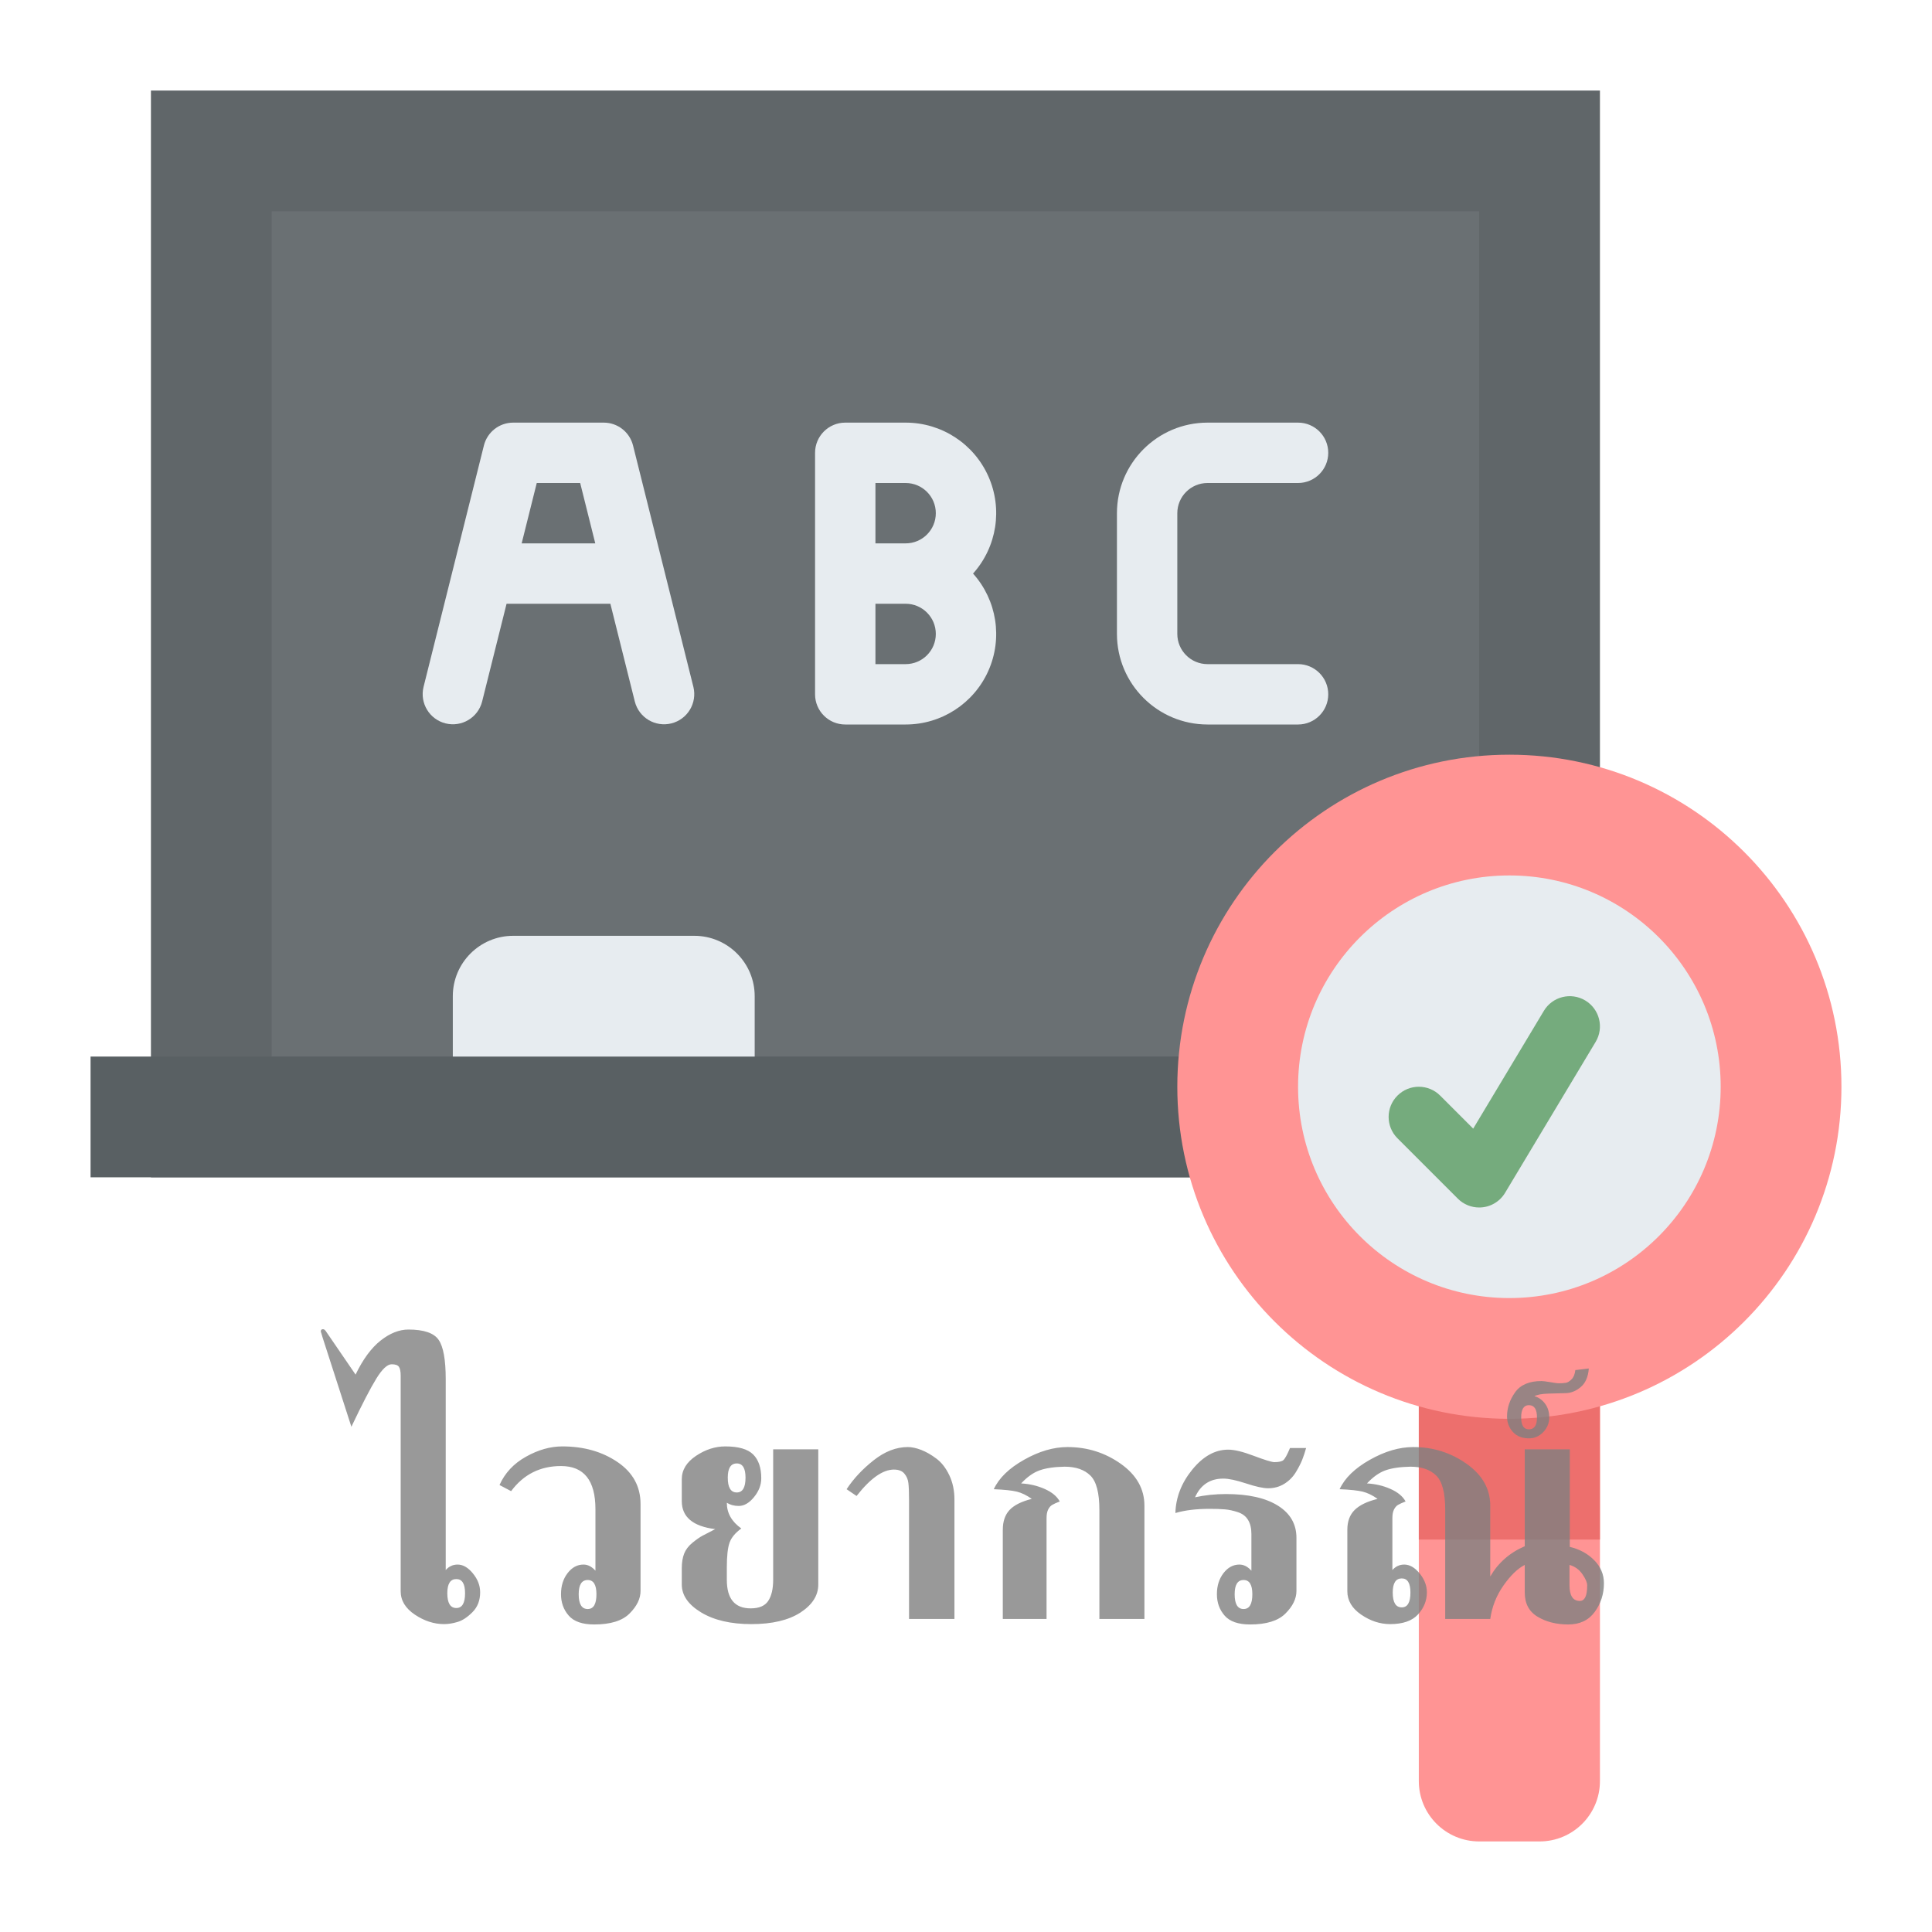
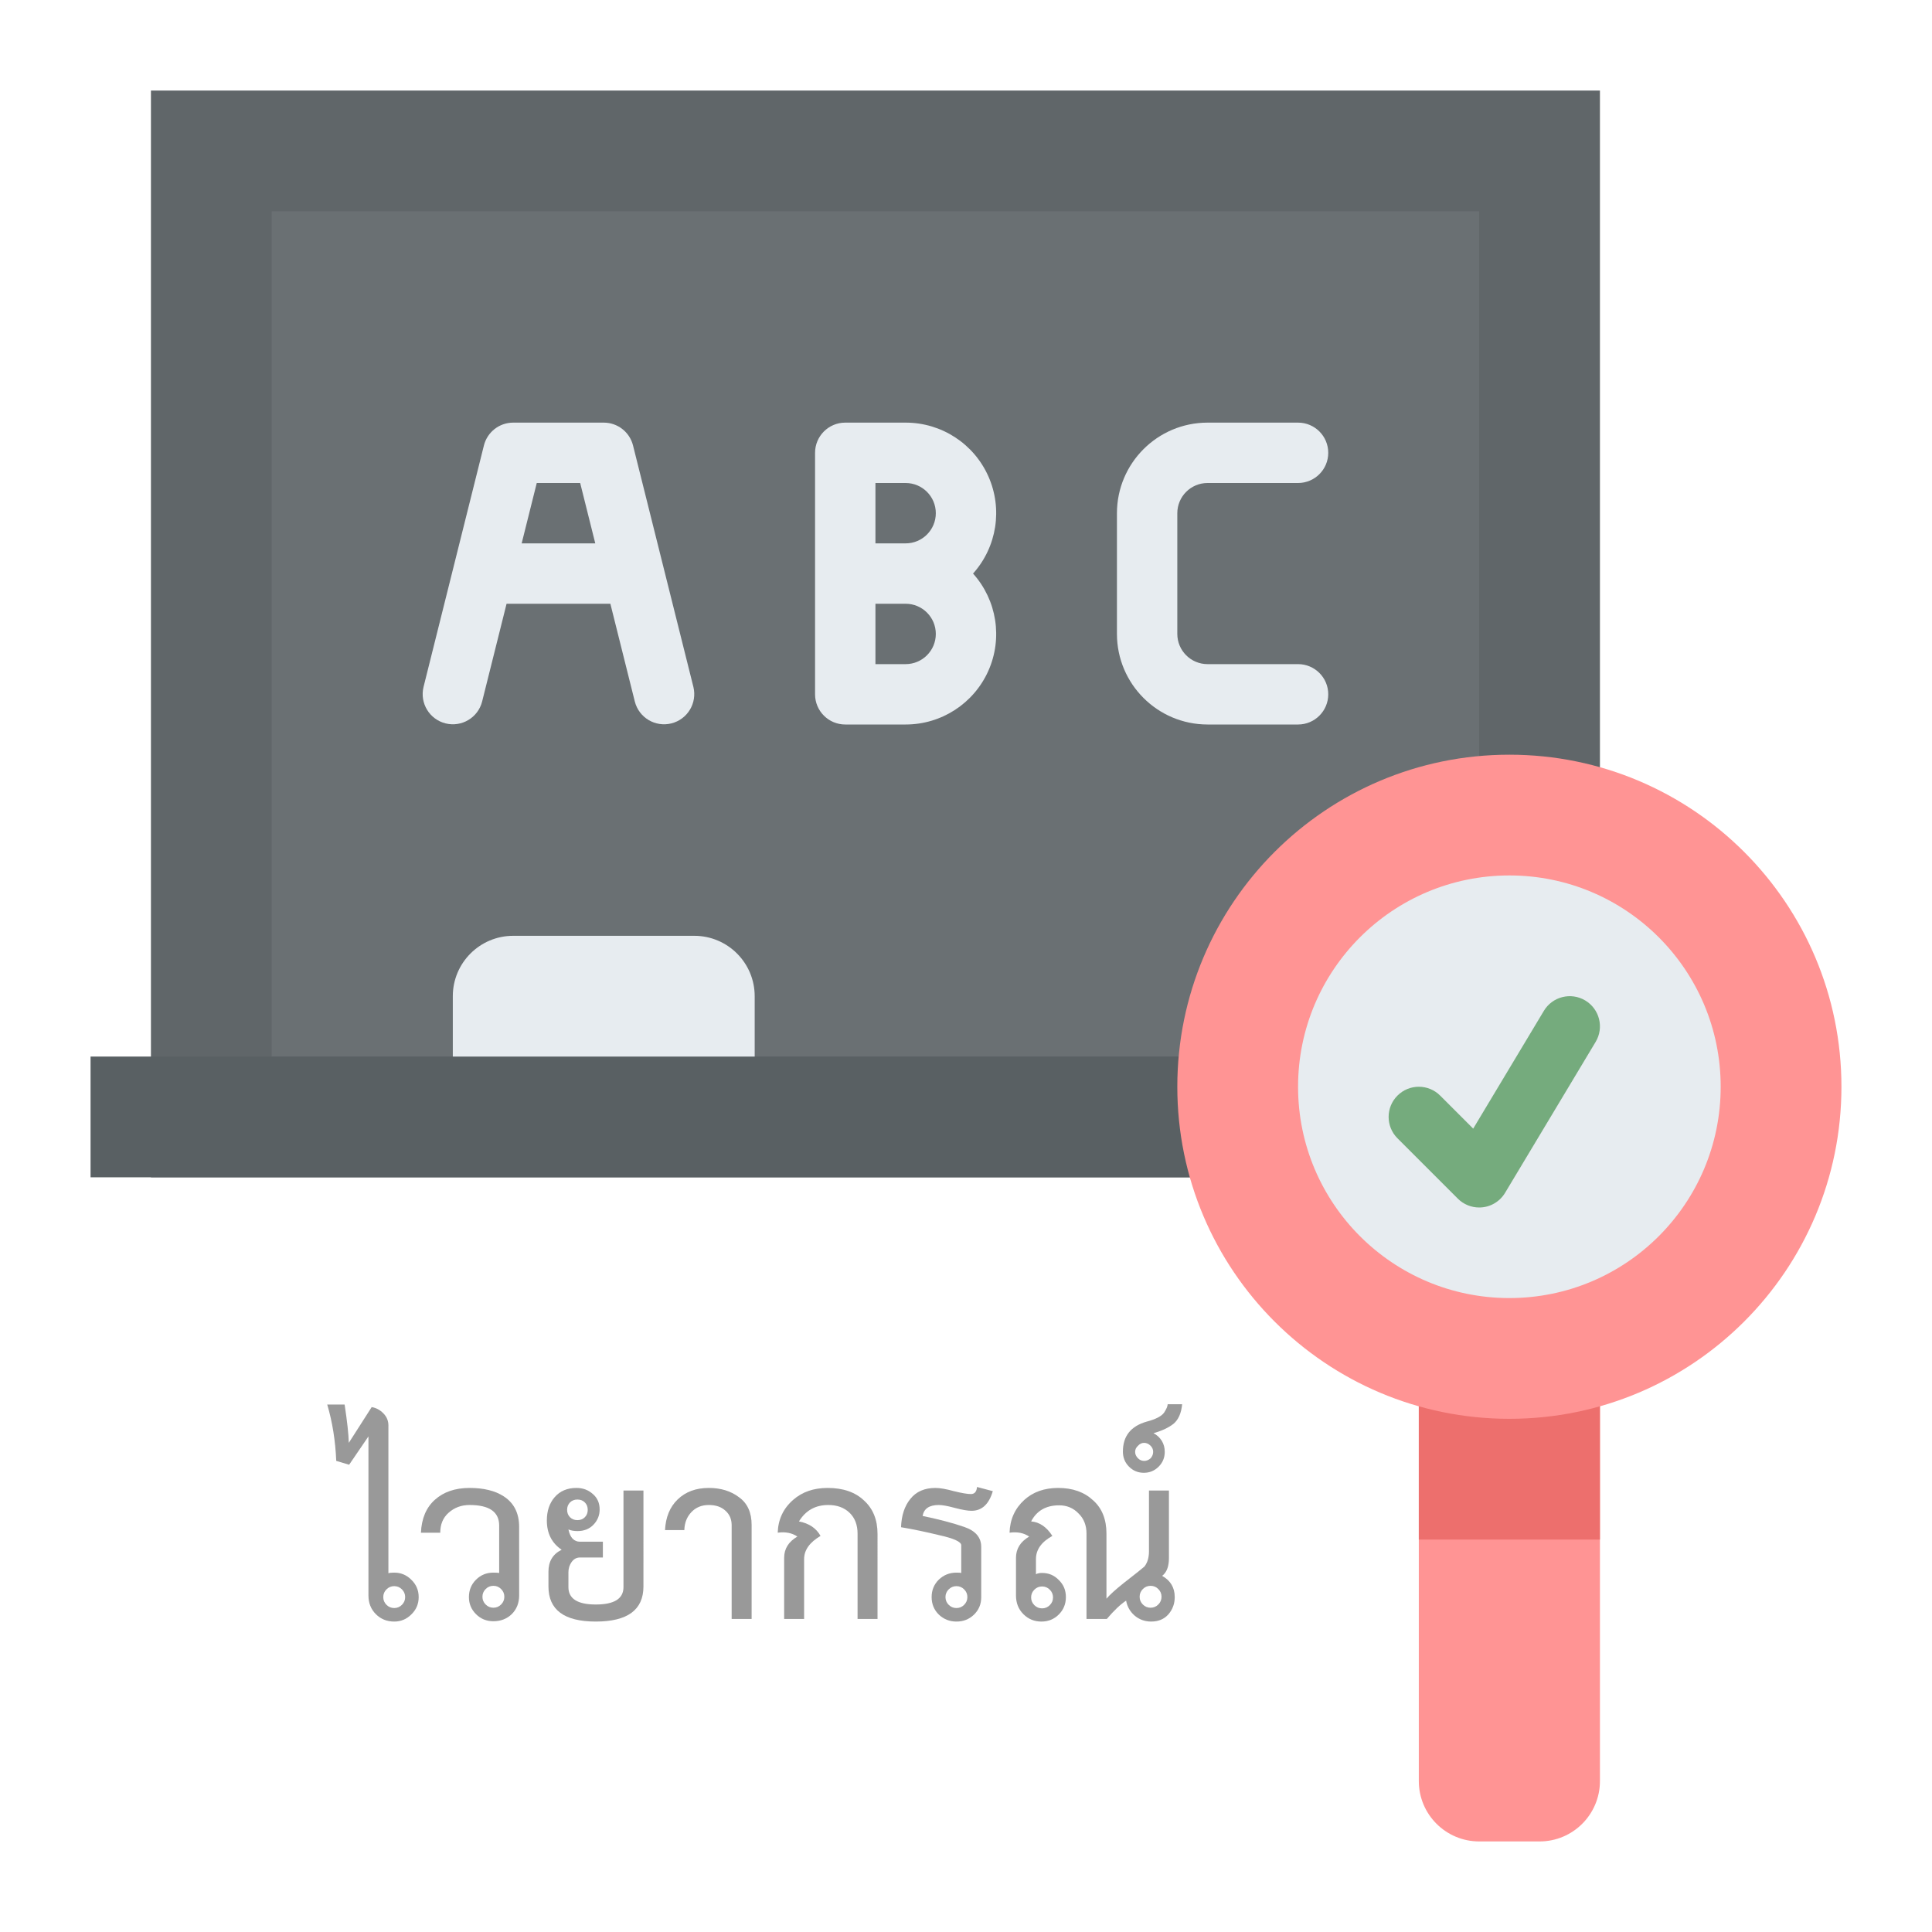
<svg xmlns="http://www.w3.org/2000/svg" id="Flat" height="512" viewBox="0 0 512 512" width="512" version="1.1">
  <defs id="defs1508" />
  <path d="m40 24h384v288h-384z" fill="#606669" id="path1479" />
  <path d="m376 328h48a0 0 0 0 1 0 0v144a16 16 0 0 1 -16 16h-16a16 16 0 0 1 -16-16v-144a0 0 0 0 1 0 0z" fill="#ff9494" id="path1481" />
  <path d="m376 352h48v56h-48z" fill="#ed6f6d" id="path1483" />
  <path d="m72 56h320v224h-320z" fill="#6a7073" id="path1485" />
  <path d="m24 280h416v32h-416z" fill="#596063" id="path1487" />
  <g fill="#e7ecf0" id="g1497">
    <path d="m167.761 118.06a8 8 0 0 0 -7.761-6.06h-24a8 8 0 0 0 -7.761 6.06l-16 64a8 8 0 0 0 15.522 3.88l6.485-25.94h27.508l6.485 25.94a8 8 0 0 0 15.522-3.88zm-29.515 25.94 4-16h11.508l4 16z" id="path1489" />
    <path d="m240 112h-16a8 8 0 0 0 -8 8v64a8 8 0 0 0 8 8h16a23.984 23.984 0 0 0 17.869-40 23.984 23.984 0 0 0 -17.869-40zm-8 16h8a8 8 0 0 1 0 16h-8zm8 48h-8v-16h8a8 8 0 0 1 0 16z" id="path1491" />
    <path d="m344 176h-24a8.009 8.009 0 0 1 -8-8v-32a8.009 8.009 0 0 1 8-8h24a8 8 0 0 0 0-16h-24a24.028 24.028 0 0 0 -24 24v32a24.028 24.028 0 0 0 24 24h24a8 8 0 0 0 0-16z" id="path1493" />
    <path d="m136 248h48a16 16 0 0 1 16 16v16a0 0 0 0 1 0 0h-80a0 0 0 0 1 0 0v-16a16 16 0 0 1 16-16z" id="path1495" />
  </g>
  <circle cx="400" cy="288" fill="#ff9494" r="88" id="circle1499" />
  <circle cx="400" cy="288" fill="#e7ecf0" r="56" id="circle1501" />
  <path d="m392 320a8 8 0 0 1 -5.657-2.343l-16-16a8 8 0 0 1 11.314-11.314l8.755 8.755 18.728-31.214a8 8 0 0 1 13.72 8.232l-24 40a8 8 0 0 1 -6.86 3.884z" fill="#75ab7d" id="path1503" />
-   <text xml:space="preserve" style="font-style:normal;font-variant:normal;font-weight:normal;font-stretch:normal;font-size:85.333px;font-family:th;-inkscape-font-specification:th;opacity:0.8;fill:#b7c4c8;fill-rule:evenodd;stroke-width:0.864;paint-order:fill markers stroke" x="89.792" y="429.049" id="text392">
-     <tspan id="tspan390" x="89.792" y="429.049" style="font-style:normal;font-variant:normal;font-weight:bold;font-stretch:normal;font-size:85.333px;font-family:'TH SarabunPSK';-inkscape-font-specification:'TH SarabunPSK Bold';fill:#808080;stroke-width:0.864">ไวยากรณ์</tspan>
-   </text>
+   <g aria-label="ไวยากรณ์" id="text392" style="font-size:85.333px;font-family:th;-inkscape-font-specification:th;opacity:0.8;fill:#b7c4c8;fill-rule:evenodd;stroke-width:0.864;paint-order:fill markers stroke">
+     <path d="m 110.955,423.246 q 0,2.731 -1.963,4.608 -1.877,1.877 -4.523,1.877 -2.901,0 -4.864,-1.963 -1.963,-1.963 -1.963,-4.949 v -42.155 l -5.12,7.509 -3.413,-1.024 q -0.341,-8.021 -2.389,-14.933 h 4.608 q 1.024,6.741 1.109,10.155 l 6.059,-9.472 q 1.707,0.256 3.072,1.621 1.365,1.365 1.365,3.243 v 39.168 q 0.427,-0.171 1.536,-0.171 2.645,0 4.523,1.877 1.963,1.877 1.963,4.608 z m -3.584,0 q 0,-1.195 -0.853,-2.048 -0.853,-0.853 -2.048,-0.853 -1.195,0 -2.048,0.853 -0.853,0.853 -0.853,2.048 0,1.195 0.853,2.048 0.853,0.853 2.048,0.853 1.195,0 2.048,-0.853 0.853,-0.853 0.853,-2.048 z" style="font-weight:bold;font-family:'TH SarabunPSK';-inkscape-font-specification:'TH SarabunPSK Bold';fill:#808080" id="path3044" />
+     <path d="m 137.579,422.82 q 0,2.987 -1.963,4.949 -1.963,1.877 -4.864,1.877 -2.731,0 -4.608,-1.877 -1.877,-1.877 -1.877,-4.523 0,-2.731 1.877,-4.608 1.877,-1.877 4.608,-1.877 0.939,0 1.536,0.085 v -12.544 q 0,-5.461 -7.851,-5.461 -3.243,0 -5.547,2.048 -2.219,1.963 -2.219,5.291 h -5.12 q 0.256,-5.632 3.669,-8.704 3.499,-3.157 9.216,-3.157 5.632,0 9.045,2.219 4.096,2.645 4.096,8.107 z m -3.925,0.341 q 0,-1.195 -0.853,-2.048 -0.853,-0.853 -2.048,-0.853 -1.195,0 -2.048,0.853 -0.853,0.853 -0.853,2.048 0,1.195 0.853,2.048 0.853,0.853 2.048,0.853 1.195,0 2.048,-0.853 0.853,-0.853 0.853,-2.048 z" style="font-weight:bold;font-family:'TH SarabunPSK';-inkscape-font-specification:'TH SarabunPSK Bold';fill:#808080" id="path3046" />
+     <path d="m 170.518,420.43 q 0,9.301 -12.629,9.301 -12.544,0 -12.544,-9.301 v -3.925 q 0,-4.096 3.499,-5.803 -3.925,-2.645 -3.925,-7.765 0,-3.755 2.048,-6.144 2.133,-2.475 5.803,-2.475 2.56,0 4.352,1.621 1.792,1.536 1.792,4.096 0,2.304 -1.621,4.011 -1.621,1.707 -4.267,1.707 -1.365,0 -2.389,-0.427 0.683,3.243 3.072,3.243 h 6.059 v 4.181 h -6.059 q -1.365,0 -2.219,1.195 -0.853,1.195 -0.853,2.731 v 3.925 q 0,4.608 7.253,4.608 7.339,0 7.339,-4.608 v -25.6 h 5.291 z m -14.763,-20.309 q 0,-1.195 -0.768,-1.963 -0.768,-0.768 -1.963,-0.768 -1.195,0 -1.963,0.768 -0.768,0.768 -0.768,1.963 0,1.195 0.768,1.963 0.768,0.768 1.963,0.768 1.195,0 1.963,-0.768 0.768,-0.768 0.768,-1.963 z" style="font-weight:bold;font-family:'TH SarabunPSK';-inkscape-font-specification:'TH SarabunPSK Bold';fill:#808080" id="path3048" />
+     <path d="m 199.189,429.049 h -5.291 v -24.832 q 0,-2.389 -1.621,-3.84 -1.621,-1.536 -4.437,-1.536 -2.816,0 -4.608,1.877 -1.792,1.877 -1.877,4.779 h -5.12 q 0.256,-5.12 3.328,-8.107 3.157,-3.072 8.277,-3.072 4.779,0 8.021,2.475 3.328,2.389 3.328,7.339 z" style="font-weight:bold;font-family:'TH SarabunPSK';-inkscape-font-specification:'TH SarabunPSK Bold';fill:#808080" id="path3050" />
+     <path d="m 232.555,429.049 h -5.291 V 406.436 q 0,-3.499 -2.133,-5.547 -2.133,-2.048 -5.632,-2.048 -5.12,0 -7.765,4.352 4.011,0.768 5.717,3.84 -4.352,2.56 -4.352,6.144 v 15.872 h -5.291 v -16.213 q 0,-3.584 3.499,-5.632 -2.133,-1.451 -5.205,-1.024 0.171,-5.291 4.096,-8.704 3.584,-3.157 9.131,-3.157 6.144,0 9.643,3.328 3.584,3.243 3.584,8.875 z" style="font-weight:bold;font-family:'TH SarabunPSK';-inkscape-font-specification:'TH SarabunPSK Bold';fill:#808080" id="path3052" />
+     <path d="m 260.032,423.332 q 0,2.731 -1.963,4.608 -1.877,1.792 -4.608,1.792 -2.731,0 -4.693,-1.877 -1.877,-1.877 -1.877,-4.608 0,-2.731 1.877,-4.608 1.963,-1.877 4.693,-1.877 1.024,0 1.28,0.085 v -7.339 q 0,-1.365 -5.717,-2.645 -5.632,-1.365 -10.24,-2.133 0.171,-4.693 2.475,-7.509 2.304,-2.901 6.656,-2.901 1.792,0 4.864,0.853 3.157,0.768 4.523,0.768 1.451,0 1.621,-1.877 l 4.181,1.109 q -1.536,5.205 -5.632,5.205 -1.536,0 -4.437,-0.768 -2.816,-0.768 -4.267,-0.768 -3.755,0 -4.267,2.901 6.571,1.365 11.008,2.901 4.523,1.536 4.523,5.291 z m -3.669,-0.085 q 0,-1.195 -0.853,-2.048 -0.853,-0.853 -2.048,-0.853 -1.195,0 -2.048,0.853 -0.853,0.853 -0.853,2.048 0,1.195 0.853,2.048 0.853,0.853 2.048,0.853 1.195,0 2.048,-0.853 0.853,-0.853 0.853,-2.048 z" style="font-weight:bold;font-family:'TH SarabunPSK';-inkscape-font-specification:'TH SarabunPSK Bold';fill:#808080" id="path3054" />
+     <path d="m 311.317,423.246 q 0,2.645 -1.707,4.608 -1.707,1.877 -4.523,1.877 -2.475,0 -4.352,-1.536 -1.877,-1.621 -2.304,-4.011 -2.304,1.536 -5.12,4.864 h -5.376 V 406.436 q 0,-3.328 -2.133,-5.376 -2.048,-2.133 -5.12,-2.133 -5.205,0 -7.424,4.267 3.328,0.256 5.632,3.84 -4.352,2.389 -4.352,6.144 v 4.011 q 0.597,-0.341 1.621,-0.341 2.645,0 4.437,1.877 1.877,1.792 1.877,4.523 0,2.731 -1.877,4.608 -1.877,1.877 -4.608,1.877 -2.816,0 -4.779,-1.963 -1.963,-1.963 -1.963,-4.949 v -9.984 q 0,-3.584 3.499,-5.632 -2.133,-1.451 -5.205,-1.024 0.171,-5.291 3.925,-8.704 3.499,-3.157 8.96,-3.157 5.717,0 9.216,3.243 3.584,3.157 3.584,8.875 v 17.237 q 1.28,-1.536 4.608,-4.181 4.608,-3.584 5.461,-4.352 1.195,-1.536 1.195,-4.011 v -16.128 h 5.291 v 17.92 q 0,3.328 -1.792,4.693 3.328,1.877 3.328,5.632 z m -3.499,-0.085 q 0,-1.195 -0.853,-2.048 -0.853,-0.853 -2.048,-0.853 -1.195,0 -2.048,0.853 -0.853,0.853 -0.853,2.048 0,1.195 0.853,2.048 0.853,0.853 2.048,0.853 1.195,0 2.048,-0.853 0.853,-0.853 0.853,-2.048 z m -28.757,0.171 q 0,-1.195 -0.853,-2.048 -0.853,-0.853 -2.048,-0.853 -1.195,0 -2.048,0.853 -0.853,0.853 -0.853,2.048 0,1.195 0.853,2.048 0.853,0.853 2.048,0.853 1.195,0 2.048,-0.853 0.853,-0.853 0.853,-2.048 z" style="font-weight:bold;font-family:'TH SarabunPSK';-inkscape-font-specification:'TH SarabunPSK Bold';fill:#808080" id="path3056" />
+     <path d="m 313.28,372.132 q -0.341,3.584 -2.304,5.205 -1.963,1.536 -5.291,2.475 1.365,0.683 2.219,2.048 0.768,1.28 0.768,2.901 0,2.304 -1.621,3.925 -1.621,1.621 -3.925,1.621 -2.304,0 -3.925,-1.621 -1.621,-1.621 -1.621,-4.011 0,-6.144 6.315,-7.936 3.584,-0.939 4.608,-2.389 0.939,-1.451 0.939,-2.219 z m -7.68,12.629 q 0,-0.939 -0.683,-1.621 -0.768,-0.768 -1.707,-0.768 -0.939,0 -1.621,0.768 -0.768,0.683 -0.768,1.621 0,0.939 0.768,1.707 0.683,0.683 1.621,0.683 0.939,0 1.707,-0.683 0.683,-0.768 0.683,-1.707 z" style="font-weight:bold;font-family:'TH SarabunPSK';-inkscape-font-specification:'TH SarabunPSK Bold';fill:#808080" id="path3058" />
+   </g>
</svg>
